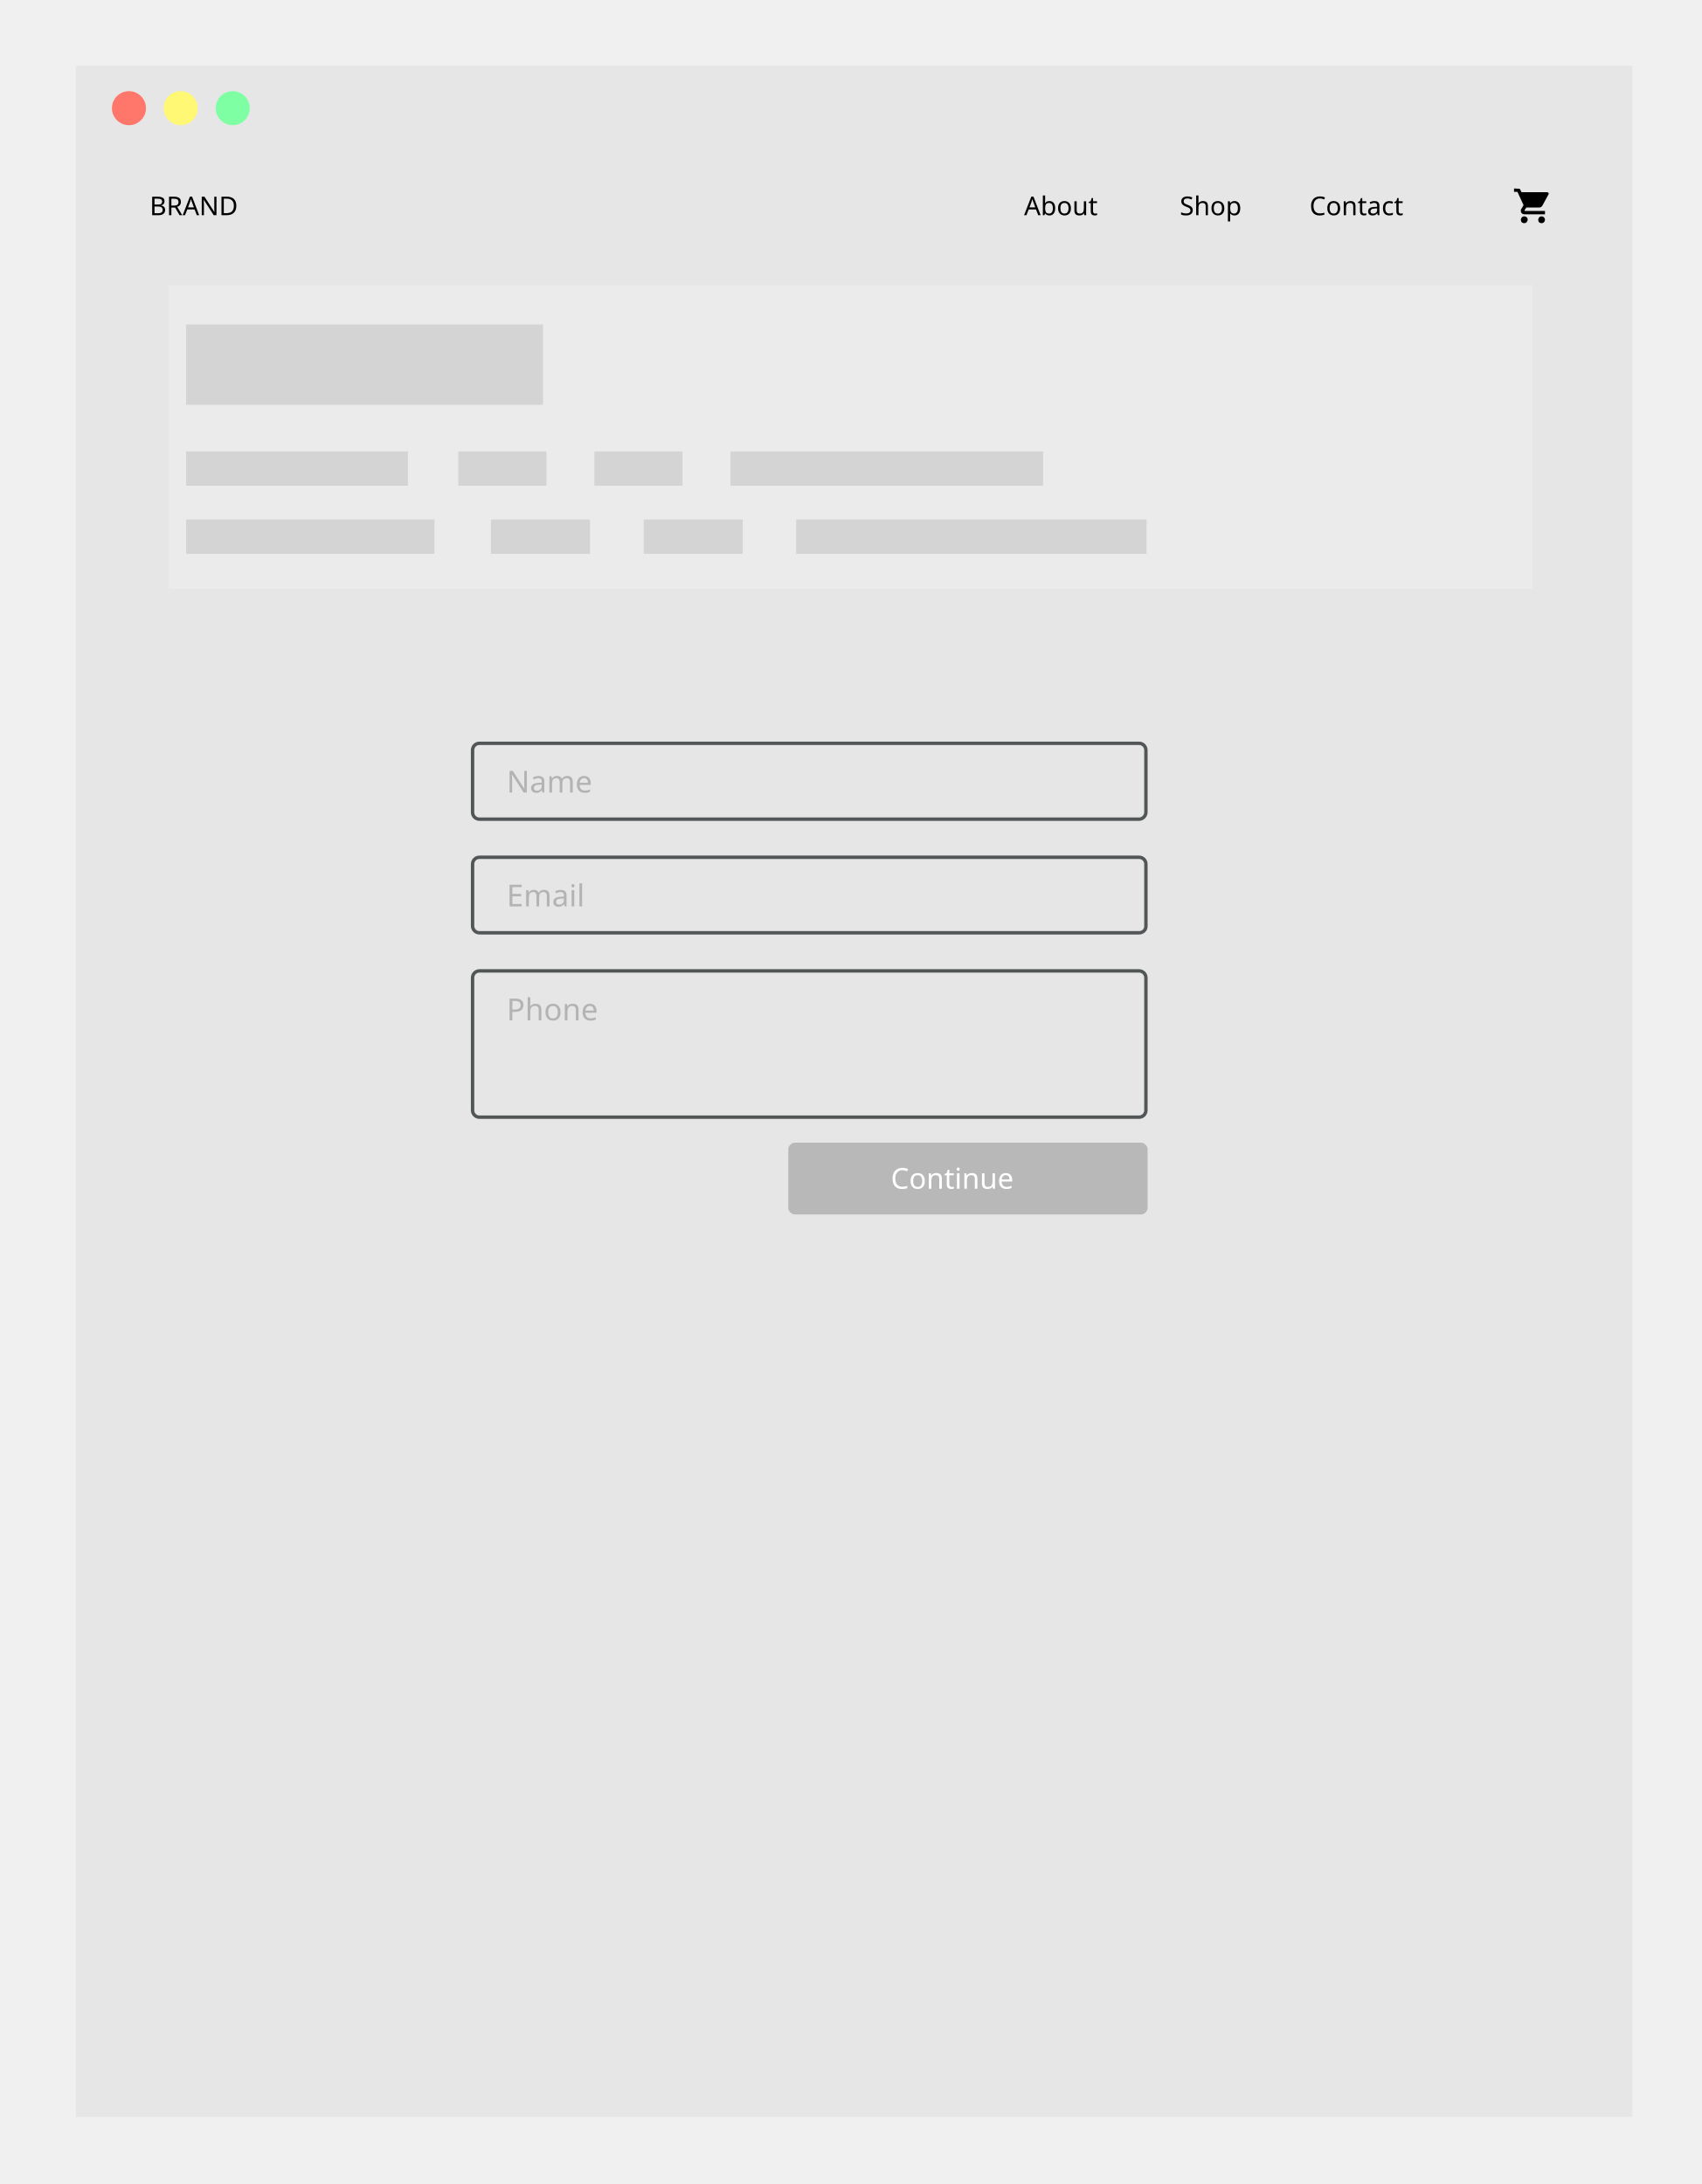
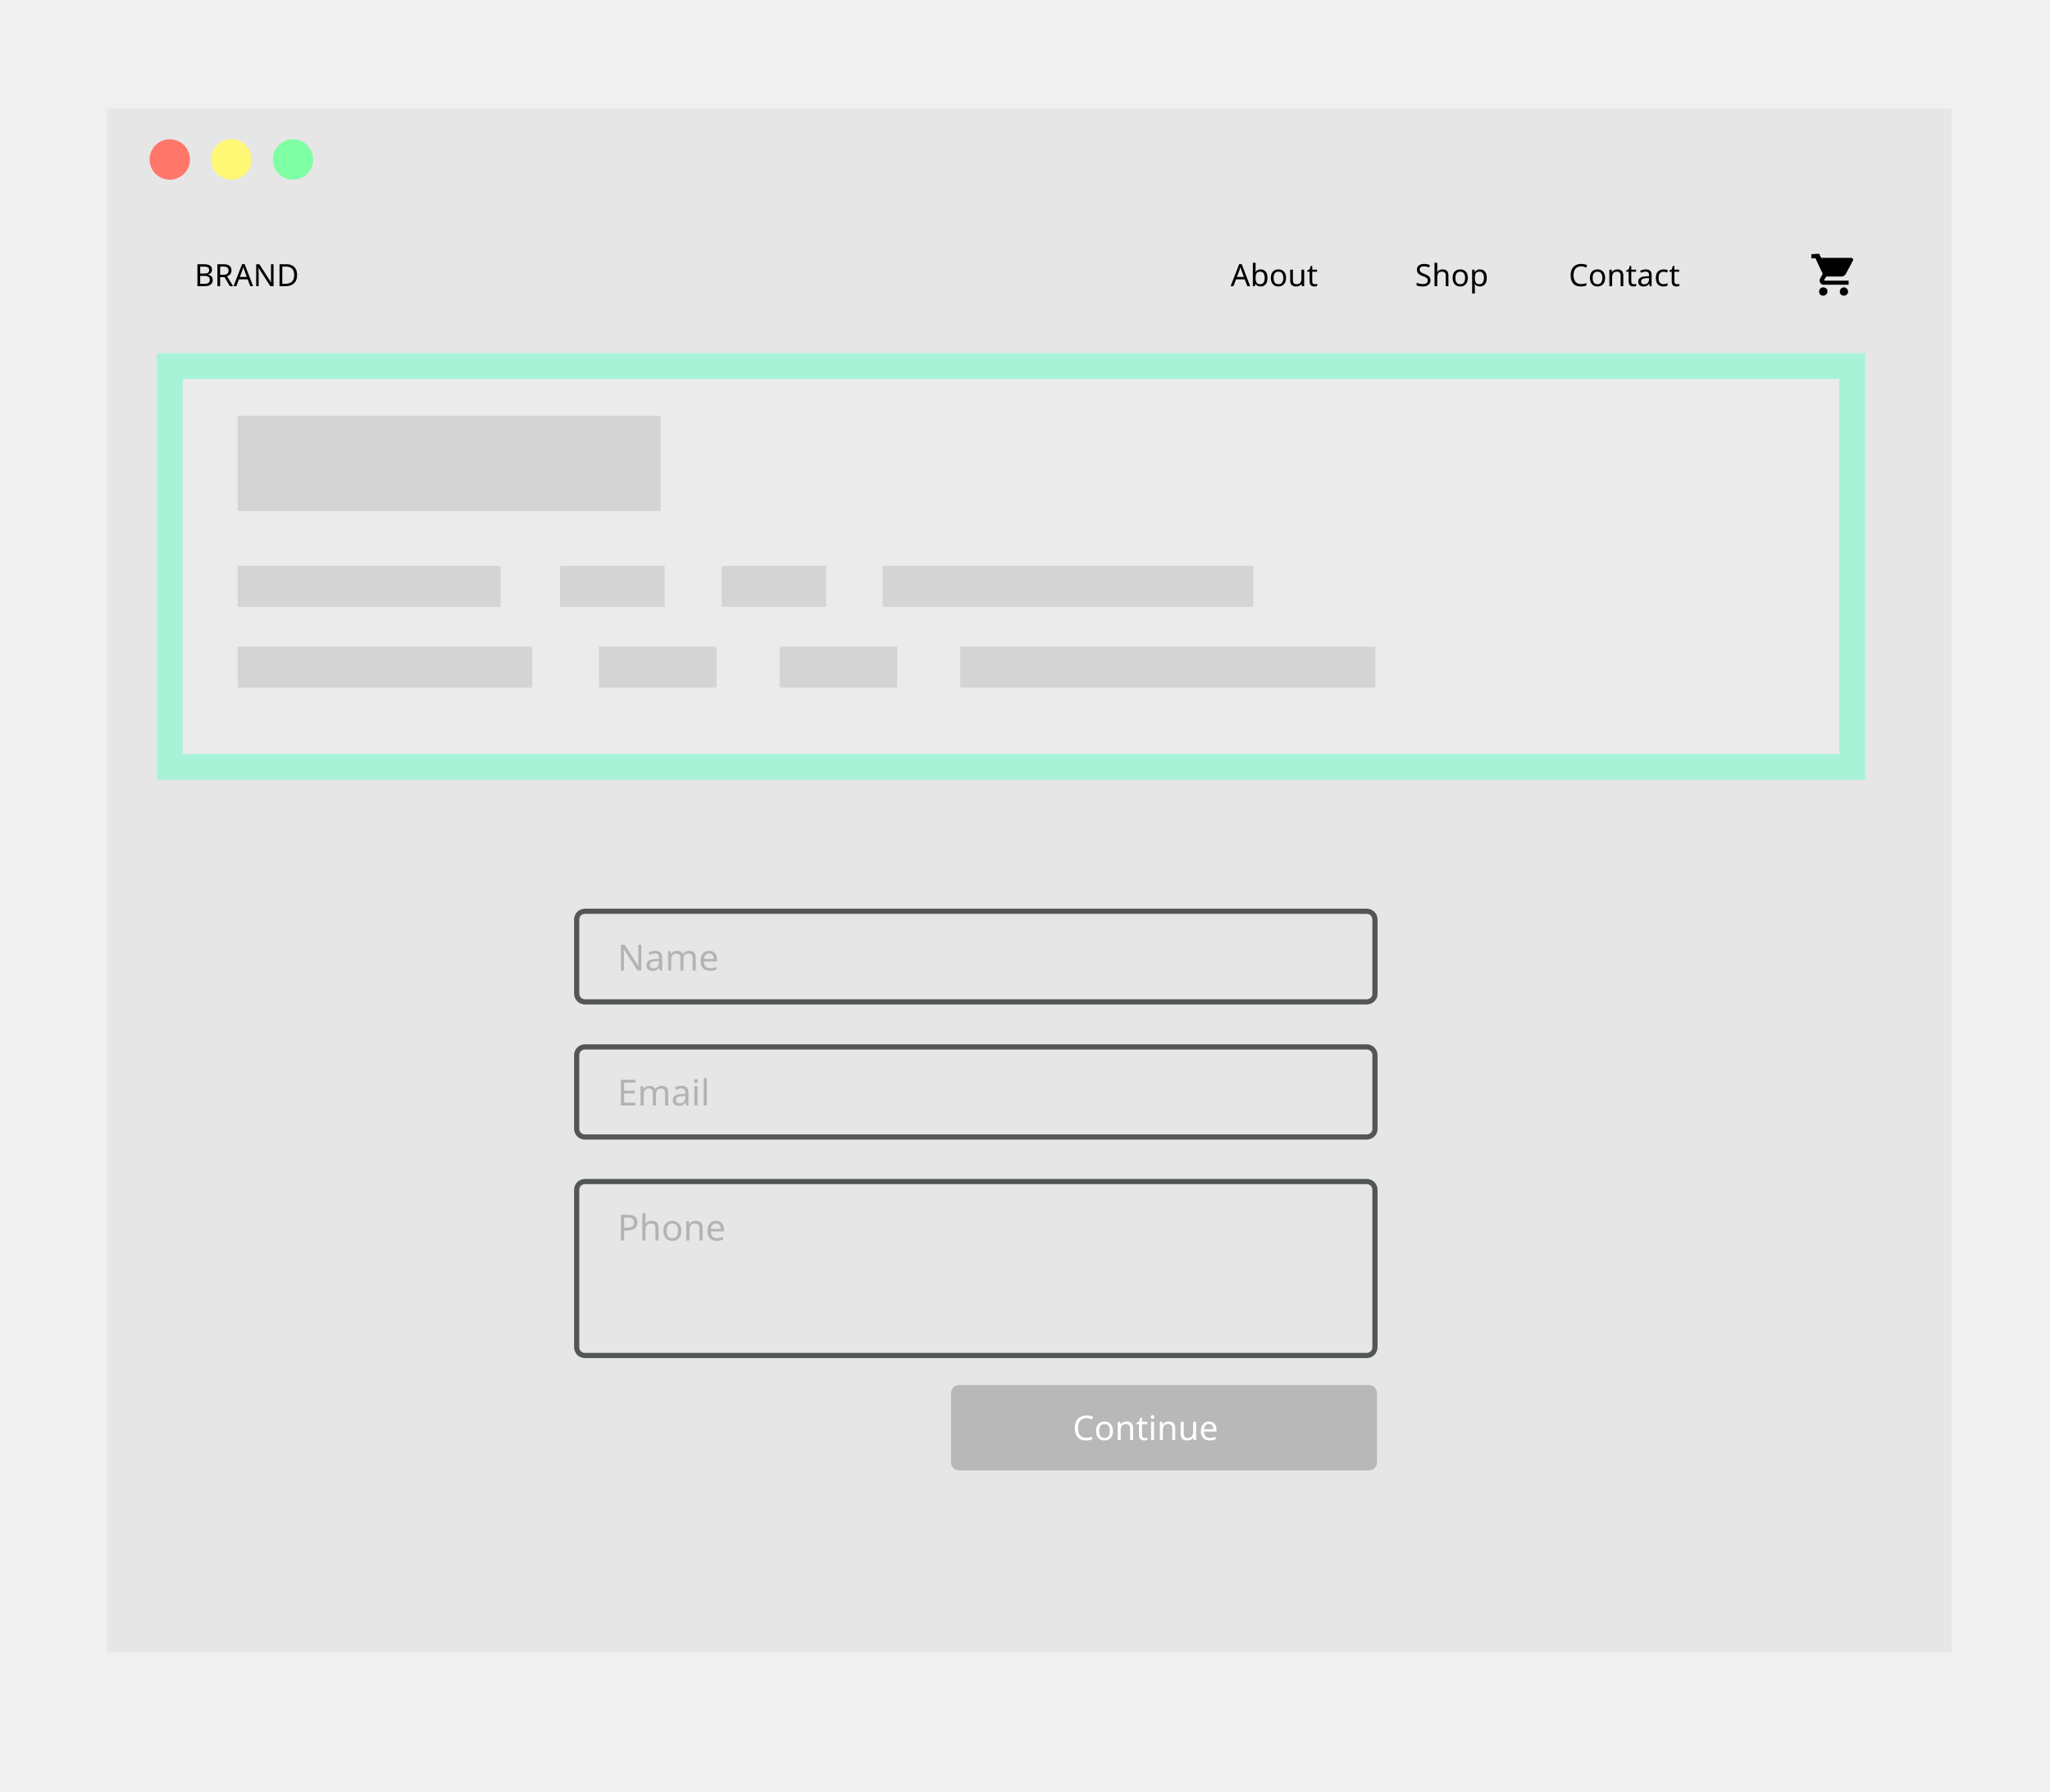
- <svg xmlns="http://www.w3.org/2000/svg" version="1.1" x="0px" y="0px" viewBox="0 83 500 642" enable-background="new 0 83 500 642" xml:space="preserve">
+ <svg xmlns="http://www.w3.org/2000/svg" version="1.1" x="0px" y="0px" viewBox="52 77 396 346" enable-background="new 52 77 396 346" xml:space="preserve">
  <g id="Layer_1">
-     <rect x="22.3" y="102.3" fill="#E6E6E6" width="457.5" height="603" />
-     <circle fill="#FF766A" cx="37.9" cy="114.8" r="5" />
-     <circle fill="#FFF874" cx="53.1" cy="114.8" r="5" />
-     <circle fill="#7FFFA4" cx="68.4" cy="114.8" r="5" />
-     <path fill="#E6E6E6" d="M-792.7,187v-0.8l-3.4,3.4l3.4,3.4v-0.8l-2.6-2.6L-792.7,187z" />
-     <path fill="#F2F2F2" d="M-823.7,253.8H-896c-1.1,0-2-0.9-2-2v-86.1c0-1.1,0.9-2,2-2h72.2c1.1,0,2,0.9,2,2v86.1   C-821.7,252.9-822.6,253.8-823.7,253.8z" />
-     <text transform="matrix(1 0 0 1 -892.3317 227.136)" fill="#525657" font-family="'Montserrat-Bold'" font-size="6.862">Coach</text>
+     <rect x="72.7" y="98" fill="#E6E6E6" width="356.3" height="298" />
+     <circle fill="#FF766A" cx="84.8" cy="107.8" r="3.9" />
+     <circle fill="#FFF874" cx="96.7" cy="107.8" r="3.9" />
+     <circle fill="#7FFFA4" cx="108.6" cy="107.8" r="3.9" />
+     <path fill="#E6E6E6" d="M-562.1,164v-0.6l-2.6,2.6l2.6,2.6V168l-2-2L-562.1,164z" />
+     <path fill="#F2F2F2" d="M-586.2,216h-56.3c-0.9,0-1.6-0.7-1.6-1.6v-67.1c0-0.9,0.7-1.6,1.6-1.6h56.2c0.9,0,1.6,0.7,1.6,1.6v67.1   C-584.7,215.3-585.4,216-586.2,216z" />
+     <text transform="matrix(1 0 0 1 -639.6666 195.2553)" fill="#525657" font-family="'Montserrat-Bold'" font-size="5.345">Coach</text>
    <g>
-       <text transform="matrix(1 0 0 1 -892.0533 244.3777)" fill="#787E80" font-family="'Montserrat-Regular'" font-size="6.1">View</text>
+       <text transform="matrix(1 0 0 1 -639.4497 208.6835)" fill="#787E80" font-family="'Montserrat-Regular'" font-size="4.751">View</text>
    </g>
-     <path fill="#E6E6E6" d="M-891.9,187v-0.8l-3.4,3.4l3.4,3.4v-0.8l-2.6-2.6L-891.9,187z" />
-     <path fill="#E6E6E6" d="M-827.9,192.2v0.8l3.4-3.4l-3.4-3.4v0.8l2.6,2.6L-827.9,192.2z" />
-     <path fill="#B8B8B8" d="M-822.8,162.5h-74.1c-0.6,0-1.1,0.5-1.1,1.1v49.9c-0.1,0.1,76.2-0.1,76.2,0v-49.9   C-821.7,163-822.2,162.5-822.8,162.5z" />
-     <text transform="matrix(1 0 0 1 300.999 146.2579)" font-family="'Khula-Bold'" font-size="7.625">About</text>
-     <text transform="matrix(1 0 0 1 346.749 146.2579)" font-family="'Khula-Bold'" font-size="7.625">Shop</text>
-     <text transform="matrix(1 0 0 1 384.8729 146.2579)" font-family="'Khula-Bold'" font-size="7.625">Contact</text>
+     <path fill="#E6E6E6" d="M-639.3,164v-0.6l-2.6,2.6l2.6,2.6V168l-2-2L-639.3,164z" />
+     <path fill="#E6E6E6" d="M-589.5,168v0.6l2.6-2.6l-2.6-2.6v0.6l2,2L-589.5,168z" />
+     <path fill="#B8B8B8" d="M-585.5,144.9h-57.7c-0.5,0-0.9,0.4-0.9,0.9v38.9c-0.1,0.1,59.3-0.1,59.3,0v-38.9   C-584.7,145.3-585,144.9-585.5,144.9z" />
+     <text transform="matrix(1 0 0 1 289.7188 132.2666)" font-family="'Khula-Bold'" font-size="5.938">About</text>
+     <text transform="matrix(1 0 0 1 325.3496 132.2666)" font-family="'Khula-Bold'" font-size="5.938">Shop</text>
+     <text transform="matrix(1 0 0 1 355.0409 132.2666)" font-family="'Khula-Bold'" font-size="5.938">Contact</text>
    <g>
-       <path d="M448,146.6c-0.6,0-1,0.5-1,1c0,0.6,0.4,1,1,1s1-0.5,1-1C449.1,147.1,448.6,146.6,448,146.6z M445,138.4v1h1l1.8,3.9    l-0.7,1.2c-0.1,0.1-0.1,0.3-0.1,0.5c0,0.6,0.5,1,1,1h6.1v-1h-5.9c-0.1,0-0.1-0.1-0.1-0.1s0,0,0-0.1l0.5-0.8h3.8    c0.4,0,0.7-0.2,0.9-0.5l1.8-3.3c0-0.1,0.1-0.2,0.1-0.2c0-0.3-0.2-0.5-0.5-0.5h-7.5l-0.5-1L445,138.4L445,138.4z M453.1,146.6    c-0.6,0-1,0.5-1,1c0,0.6,0.4,1,1,1s1-0.5,1-1S453.7,146.6,453.1,146.6z" />
-       <path fill="none" d="M444.5,137.4h12.2v12.2h-12.2V137.4z" />
+       <path d="M404.2,132.5c-0.5,0-0.8,0.4-0.8,0.8c0,0.5,0.3,0.8,0.8,0.8c0.5,0,0.8-0.4,0.8-0.8C405.1,132.9,404.7,132.5,404.2,132.5z     M401.9,126.1v0.8h0.8l1.4,3l-0.5,0.9c-0.1,0.1-0.1,0.2-0.1,0.4c0,0.5,0.4,0.8,0.8,0.8h4.8v-0.8h-4.6c-0.1,0-0.1-0.1-0.1-0.1    s0,0,0-0.1l0.4-0.6h3c0.3,0,0.5-0.2,0.7-0.4l1.4-2.6c0-0.1,0.1-0.2,0.1-0.2c0-0.2-0.2-0.4-0.4-0.4h-5.8l-0.4-0.8L401.9,126.1    L401.9,126.1z M408.2,132.5c-0.5,0-0.8,0.4-0.8,0.8c0,0.5,0.3,0.8,0.8,0.8s0.8-0.4,0.8-0.8C409,132.9,408.6,132.5,408.2,132.5z" />
+       <path fill="none" d="M401.5,125.4h9.5v9.5h-9.5V125.4z" />
    </g>
-     <line fill="none" stroke="#999999" stroke-width="4" stroke-miterlimit="10" x1="-412" y1="720.8" x2="-47" y2="720.8" />
-     <path fill="none" stroke="#E6E6E6" stroke-miterlimit="10" d="M87.3,649" />
-     <path fill="none" stroke="#E6E6E6" stroke-miterlimit="10" d="M78.7,635.8" />
-     <path fill="none" stroke="#E6E6E6" stroke-miterlimit="10" d="M87.3,623" />
-     <path fill="none" stroke="#E6E6E6" stroke-miterlimit="10" d="M221.7,623" />
-     <path fill="none" stroke="#E6E6E6" stroke-miterlimit="10" d="M230.2,636" />
-     <text transform="matrix(1 0 0 1 43.9931 146.2579)" font-family="'Khula-Bold'" font-size="7.625">BRAND</text>
-     <rect x="-440.9" y="106.8" fill="#B8B8B8" width="391.1" height="64.5" />
-     <circle fill="#E6E6E6" cx="-411" cy="139" r="20.8" />
-     <rect x="-367.7" y="128.9" fill="#E6E6E6" width="71" height="10.1" />
-     <rect x="-248" y="119.7" fill="#E6E6E6" width="71" height="8.7" />
-     <rect x="-170.6" y="119.3" fill="#E6E6E6" width="28" height="9" />
-     <rect x="-213.7" y="131.6" fill="#E6E6E6" width="71" height="8.7" />
-     <rect x="-248" y="131.3" fill="#E6E6E6" width="28" height="9" />
-     <rect x="-248" y="142.6" fill="#E6E6E6" width="71" height="8.7" />
-     <rect x="-170.6" y="142.3" fill="#E6E6E6" width="28" height="9" />
-     <rect x="-440.9" y="196.8" fill="#B8B8B8" width="391.1" height="64.5" />
-     <circle fill="#E6E6E6" cx="-411" cy="229" r="20.8" />
-     <rect x="-367.7" y="218.9" fill="#E6E6E6" width="71" height="10.1" />
-     <rect x="-248" y="209.6" fill="#E6E6E6" width="71" height="8.7" />
-     <rect x="-170.6" y="209.3" fill="#E6E6E6" width="28" height="9" />
-     <rect x="-213.7" y="221.6" fill="#E6E6E6" width="71" height="8.7" />
-     <rect x="-248" y="221.3" fill="#E6E6E6" width="28" height="9" />
-     <rect x="-248" y="232.6" fill="#E6E6E6" width="71" height="8.7" />
-     <rect x="-170.6" y="232.3" fill="#E6E6E6" width="28" height="9" />
-     <rect x="-440.9" y="279.8" fill="#B8B8B8" width="391.1" height="64.5" />
-     <circle fill="#E6E6E6" cx="-411" cy="312" r="20.8" />
-     <rect x="-367.7" y="302" fill="#E6E6E6" width="71" height="10.1" />
-     <rect x="-248" y="292.6" fill="#E6E6E6" width="71" height="8.7" />
-     <rect x="-170.6" y="292.4" fill="#E6E6E6" width="28" height="9" />
-     <rect x="-213.7" y="304.6" fill="#E6E6E6" width="71" height="8.7" />
-     <rect x="-248" y="304.4" fill="#E6E6E6" width="28" height="9" />
-     <rect x="-248" y="315.6" fill="#E6E6E6" width="71" height="8.7" />
-     <rect x="-170.6" y="315.4" fill="#E6E6E6" width="28" height="9" />
+     <line fill="none" stroke="#999999" stroke-width="4" stroke-miterlimit="10" x1="-265.6" y1="579.7" x2="18.7" y2="579.7" />
+     <path fill="none" stroke="#E6E6E6" stroke-miterlimit="10" d="M123.3,523.8" />
+     <path fill="none" stroke="#E6E6E6" stroke-miterlimit="10" d="M116.6,513.5" />
+     <path fill="none" stroke="#E6E6E6" stroke-miterlimit="10" d="M123.3,503.6" />
+     <path fill="none" stroke="#E6E6E6" stroke-miterlimit="10" d="M228,503.6" />
+     <path fill="none" stroke="#E6E6E6" stroke-miterlimit="10" d="M234.6,513.7" />
+     <text transform="matrix(1 0 0 1 89.5585 132.2666)" font-family="'Khula-Bold'" font-size="5.938">BRAND</text>
+     <rect x="-288.1" y="101.5" fill="#B8B8B8" width="304.6" height="50.2" />
+     <circle fill="#E6E6E6" cx="-264.8" cy="126.6" r="16.2" />
+     <rect x="-231.1" y="118.7" fill="#E6E6E6" width="55.3" height="7.9" />
+     <rect x="-137.9" y="111.6" fill="#E6E6E6" width="55.3" height="6.8" />
+     <rect x="-77.6" y="111.3" fill="#E6E6E6" width="21.8" height="7" />
+     <rect x="-111.1" y="120.9" fill="#E6E6E6" width="55.3" height="6.8" />
+     <rect x="-137.9" y="120.6" fill="#E6E6E6" width="21.8" height="7" />
+     <rect x="-137.9" y="129.4" fill="#E6E6E6" width="55.3" height="6.8" />
+     <rect x="-77.6" y="129.2" fill="#E6E6E6" width="21.8" height="7" />
+     <rect x="-288.1" y="171.6" fill="#B8B8B8" width="304.6" height="50.2" />
+     <circle fill="#E6E6E6" cx="-264.8" cy="196.7" r="16.2" />
+     <rect x="-231.1" y="188.8" fill="#E6E6E6" width="55.3" height="7.9" />
+     <rect x="-137.9" y="181.6" fill="#E6E6E6" width="55.3" height="6.8" />
+     <rect x="-77.6" y="181.4" fill="#E6E6E6" width="21.8" height="7" />
+     <rect x="-111.1" y="190.9" fill="#E6E6E6" width="55.3" height="6.8" />
+     <rect x="-137.9" y="190.7" fill="#E6E6E6" width="21.8" height="7" />
+     <rect x="-137.9" y="199.5" fill="#E6E6E6" width="55.3" height="6.8" />
+     <rect x="-77.6" y="199.3" fill="#E6E6E6" width="21.8" height="7" />
+     <rect x="-288.1" y="236.3" fill="#B8B8B8" width="304.6" height="50.2" />
+     <circle fill="#E6E6E6" cx="-264.8" cy="261.3" r="16.2" />
+     <rect x="-231.1" y="253.6" fill="#E6E6E6" width="55.3" height="7.9" />
+     <rect x="-137.9" y="246.2" fill="#E6E6E6" width="55.3" height="6.8" />
+     <rect x="-77.6" y="246.1" fill="#E6E6E6" width="21.8" height="7" />
+     <rect x="-111.1" y="255.6" fill="#E6E6E6" width="55.3" height="6.8" />
+     <rect x="-137.9" y="255.4" fill="#E6E6E6" width="21.8" height="7" />
+     <rect x="-137.9" y="264.2" fill="#E6E6E6" width="55.3" height="6.8" />
+     <rect x="-77.6" y="264" fill="#E6E6E6" width="21.8" height="7" />
    <g>
-       <rect x="54.7" y="215.7" fill="#B8B8B8" width="65.2" height="10.1" />
-       <rect x="134.7" y="215.7" fill="#B8B8B8" width="25.9" height="10.1" />
-       <rect x="214.7" y="215.7" fill="#B8B8B8" width="91.9" height="10.1" />
-       <rect x="174.7" y="215.7" fill="#B8B8B8" width="25.9" height="10.1" />
-       <rect x="54.7" y="235.7" fill="#B8B8B8" width="73" height="10.1" />
-       <rect x="144.3" y="235.7" fill="#B8B8B8" width="29.1" height="10.1" />
-       <rect x="234" y="235.7" fill="#B8B8B8" width="103" height="10.1" />
-       <rect x="189.2" y="235.7" fill="#B8B8B8" width="29.1" height="10.1" />
-       <rect x="54.7" y="178.4" fill="#B8B8B8" width="104.9" height="23.6" />
+       <rect x="97.9" y="186.3" fill="#B8B8B8" width="50.8" height="7.9" />
+       <rect x="160.2" y="186.3" fill="#B8B8B8" width="20.2" height="7.9" />
+       <rect x="222.5" y="186.3" fill="#B8B8B8" width="71.6" height="7.9" />
+       <rect x="191.4" y="186.3" fill="#B8B8B8" width="20.2" height="7.9" />
+       <rect x="97.9" y="201.9" fill="#B8B8B8" width="56.9" height="7.9" />
+       <rect x="167.7" y="201.9" fill="#B8B8B8" width="22.7" height="7.9" />
+       <rect x="237.5" y="201.9" fill="#B8B8B8" width="80.2" height="7.9" />
+       <rect x="202.6" y="201.9" fill="#B8B8B8" width="22.7" height="7.9" />
+       <rect x="97.9" y="157.3" fill="#B8B8B8" width="81.7" height="18.4" />
    </g>
-     <path fill="#F2F2F2" d="M-731.7,253.8h-72.2c-1.1,0-2-0.9-2-2v-86.1c0-1.1,0.9-2,2-2h72.2c1.1,0,2,0.9,2,2v86.1   C-729.7,252.9-730.6,253.8-731.7,253.8z" />
+     <path fill="#F2F2F2" d="M-514.6,216h-56.2c-0.9,0-1.6-0.7-1.6-1.6v-67.1c0-0.9,0.7-1.6,1.6-1.6h56.2c0.9,0,1.6,0.7,1.6,1.6v67.1   C-513,215.3-513.7,216-514.6,216z" />
    <g>
-       <text transform="matrix(1 0 0 1 -800.0197 244.3777)" fill="#787E80" font-family="'Montserrat-Regular'" font-size="6.1">View</text>
+       <text transform="matrix(1 0 0 1 -567.7725 208.6835)" fill="#787E80" font-family="'Montserrat-Regular'" font-size="4.751">View</text>
    </g>
-     <path fill="#E6E6E6" d="M-799.8,187v-0.8l-3.4,3.4l3.4,3.4v-0.8l-2.6-2.6L-799.8,187z" />
-     <path fill="#B8B8B8" d="M-730.8,162.5h-74.1c-0.6,0-1.1,0.5-1.1,1.1v49.9c-0.1,0.1,76.2-0.1,76.2,0v-49.9   C-729.7,163-730.2,162.5-730.8,162.5z" />
-     <path fill="#F2F2F2" d="M-630.6,253.8h-72.2c-1.1,0-2-0.9-2-2v-86.1c0-1.1,0.9-2,2-2h72.2c1.1,0,2,0.9,2,2v86.1   C-628.6,252.9-629.5,253.8-630.6,253.8z" />
+     <path fill="#E6E6E6" d="M-567.6,164v-0.6l-2.6,2.6l2.6,2.6V168l-2-2L-567.6,164z" />
+     <path fill="#B8B8B8" d="M-513.9,144.9h-57.7c-0.5,0-0.9,0.4-0.9,0.9v38.9c-0.1,0.1,59.3-0.1,59.3,0v-38.9   C-513,145.3-513.4,144.9-513.9,144.9z" />
+     <path fill="#F2F2F2" d="M-435.8,216h-56.2c-0.9,0-1.6-0.7-1.6-1.6v-67.1c0-0.9,0.7-1.6,1.6-1.6h56.2c0.9,0,1.6,0.7,1.6,1.6v67.1   C-434.3,215.3-435,216-435.8,216z" />
    <g>
-       <text transform="matrix(1 0 0 1 -698.9329 244.3777)" fill="#787E80" font-family="'Montserrat-Regular'" font-size="6.1">View</text>
+       <text transform="matrix(1 0 0 1 -489.0444 208.6835)" fill="#787E80" font-family="'Montserrat-Regular'" font-size="4.751">View</text>
    </g>
-     <path fill="#E6E6E6" d="M-698.7,187v-0.8l-3.4,3.4l3.4,3.4v-0.8l-2.6-2.6L-698.7,187z" />
-     <path fill="#B8B8B8" d="M-629.7,162.5h-74.1c-0.6,0-1.1,0.5-1.1,1.1v49.9c-0.1,0.1,76.2-0.1,76.2,0v-49.9   C-628.6,163-629.1,162.5-629.7,162.5z" />
-     <path fill="#F2F2F2" d="M-529.6,253.8h-72.2c-1.1,0-2-0.9-2-2v-86.1c0-1.1,0.9-2,2-2h72.2c1.1,0,2,0.9,2,2v86.1   C-527.6,252.9-528.5,253.8-529.6,253.8z" />
+     <path fill="#E6E6E6" d="M-488.9,164v-0.6l-2.6,2.6l2.6,2.6V168l-2-2L-488.9,164z" />
+     <path fill="#B8B8B8" d="M-435.1,144.9h-57.7c-0.5,0-0.9,0.4-0.9,0.9v38.9c-0.1,0.1,59.3-0.1,59.3,0v-38.9   C-434.3,145.3-434.7,144.9-435.1,144.9z" />
+     <path fill="#F2F2F2" d="M-357.2,216h-56.2c-0.9,0-1.6-0.7-1.6-1.6v-67.1c0-0.9,0.7-1.6,1.6-1.6h56.2c0.9,0,1.6,0.7,1.6,1.6v67.1   C-355.6,215.3-356.3,216-357.2,216z" />
    <g>
-       <text transform="matrix(1 0 0 1 -597.9329 244.3777)" fill="#787E80" font-family="'Montserrat-Regular'" font-size="6.1">View</text>
+       <text transform="matrix(1 0 0 1 -410.3838 208.6835)" fill="#787E80" font-family="'Montserrat-Regular'" font-size="4.751">View</text>
    </g>
-     <path fill="#E6E6E6" d="M-597.7,187v-0.8l-3.4,3.4l3.4,3.4v-0.8l-2.6-2.6L-597.7,187z" />
-     <path fill="#B8B8B8" d="M-528.7,162.5h-74.1c-0.6,0-1.1,0.5-1.1,1.1v49.9c-0.1,0.1,76.2-0.1,76.2,0v-49.9   C-527.6,163-528.1,162.5-528.7,162.5z" />
-     <text transform="matrix(1 0 0 1 -801.486 226.1359)" fill="#525657" font-family="'Montserrat-Bold'" font-size="6.862">Coach</text>
-     <text transform="matrix(1 0 0 1 -700.386 226.1357)" fill="#525657" font-family="'Montserrat-Bold'" font-size="6.862">Coach</text>
-     <text transform="matrix(1 0 0 1 -597.9329 227.1359)" fill="#525657" font-family="'Montserrat-Bold'" font-size="6.862">Coach</text>
+     <path fill="#E6E6E6" d="M-410.2,164v-0.6l-2.6,2.6l2.6,2.6V168l-2-2L-410.2,164z" />
+     <path fill="#B8B8B8" d="M-356.5,144.9h-57.7c-0.5,0-0.9,0.4-0.9,0.9v38.9c-0.1,0.1,59.3-0.1,59.3,0v-38.9   C-355.6,145.3-356,144.9-356.5,144.9z" />
+     <text transform="matrix(1 0 0 1 -568.9141 194.4765)" fill="#525657" font-family="'Montserrat-Bold'" font-size="5.345">Coach</text>
+     <text transform="matrix(1 0 0 1 -490.1758 194.4765)" fill="#525657" font-family="'Montserrat-Bold'" font-size="5.345">Coach</text>
+     <text transform="matrix(1 0 0 1 -410.3838 195.2553)" fill="#525657" font-family="'Montserrat-Bold'" font-size="5.345">Coach</text>
    <g>
-       <path fill="none" stroke="#525657" stroke-miterlimit="10" d="M334.8,323.8H140.9c-1.1,0-2-0.9-2-2v-18.3c0-1.1,0.9-2,2-2h193.9    c1.1,0,2,0.9,2,2v18.3C336.8,322.8,335.9,323.8,334.8,323.8z" />
-       <text transform="matrix(1 0 0 1 148.9172 315.9683)" fill="#B3B3B3" font-family="'Montserrat-Regular'" font-size="8.928">Name</text>
-       <path fill="none" stroke="#525657" stroke-miterlimit="10" d="M334.8,357.2H140.9c-1.1,0-2-0.9-2-2V337c0-1.1,0.9-2,2-2h193.9    c1.1,0,2,0.9,2,2v18.3C336.8,356.4,335.9,357.2,334.8,357.2z" />
-       <text transform="matrix(1 0 0 1 148.9172 349.4471)" fill="#B3B3B3" font-family="'Montserrat-Regular'" font-size="8.928">Email</text>
-       <path fill="none" stroke="#525657" stroke-miterlimit="10" d="M334.8,411.4H140.9c-1.1,0-2-0.9-2-2v-39c0-1.1,0.9-2,2-2h193.9    c1.1,0,2,0.9,2,2v39C336.8,410.5,335.9,411.4,334.8,411.4z" />
-       <text transform="matrix(1 0 0 1 148.9172 382.9255)" fill="#B3B3B3" font-family="'Montserrat-Regular'" font-size="8.928">Phone</text>
+       <path fill="none" stroke="#525657" stroke-miterlimit="10" d="M316,270.5H165c-0.9,0-1.6-0.7-1.6-1.6v-14.3c0-0.9,0.7-1.6,1.6-1.6    h151c0.9,0,1.6,0.7,1.6,1.6V269C317.6,269.8,316.9,270.5,316,270.5z" />
+       <text transform="matrix(1 0 0 1 171.2752 264.4394)" fill="#B3B3B3" font-family="'Montserrat-Regular'" font-size="6.953">Name</text>
+       <path fill="none" stroke="#525657" stroke-miterlimit="10" d="M316,296.6H165c-0.9,0-1.6-0.7-1.6-1.6v-14.2c0-0.9,0.7-1.6,1.6-1.6    h151c0.9,0,1.6,0.7,1.6,1.6v14.3C317.6,295.9,316.9,296.6,316,296.6z" />
+       <text transform="matrix(1 0 0 1 171.2752 290.5137)" fill="#B3B3B3" font-family="'Montserrat-Regular'" font-size="6.953">Email</text>
+       <path fill="none" stroke="#525657" stroke-miterlimit="10" d="M316,338.8H165c-0.9,0-1.6-0.7-1.6-1.6v-30.4c0-0.9,0.7-1.6,1.6-1.6    h151c0.9,0,1.6,0.7,1.6,1.6v30.4C317.6,338.1,316.9,338.8,316,338.8z" />
+       <text transform="matrix(1 0 0 1 171.2752 316.5868)" fill="#B3B3B3" font-family="'Montserrat-Regular'" font-size="6.953">Phone</text>
      <g>
-         <path fill="#B8B8B8" d="M335.3,440H233.7c-1.1,0-2-0.9-2-2v-17.1c0-1.1,0.9-2,2-2h101.6c1.1,0,2,0.9,2,2V438     C337.3,439.1,336.4,440,335.3,440z" />
-         <text transform="matrix(1 0 0 1 261.8262 432.4322)" fill="#FFFFFF" font-family="'Montserrat-Regular'" font-size="8.448">Continue</text>
+         <path fill="#B8B8B8" d="M316.4,361h-79.1c-0.9,0-1.6-0.7-1.6-1.6v-13.3c0-0.9,0.7-1.6,1.6-1.6h79.1c0.9,0,1.6,0.7,1.6,1.6v13.3     C318,360.3,317.3,361,316.4,361z" />
+         <text transform="matrix(1 0 0 1 259.2109 355.1435)" fill="#FFFFFF" font-family="'Montserrat-Regular'" font-size="6.579">Continue</text>
      </g>
    </g>
  </g>
  <g id="content-a">
-     <g id="content-a_1_">
-       <rect x="49.6" y="166.9" opacity="0.5" fill="#F0F0F0" enable-background="new    " width="400.8" height="89.2" />
+     <g id="content-a_2_">
+       <rect x="84.8" y="147.7" opacity="0.5" fill="#F0F0F0" stroke="#6AFFCA" stroke-width="5" stroke-miterlimit="10" enable-background="new    " width="325" height="77.4" />
    </g>
  </g>
</svg>
